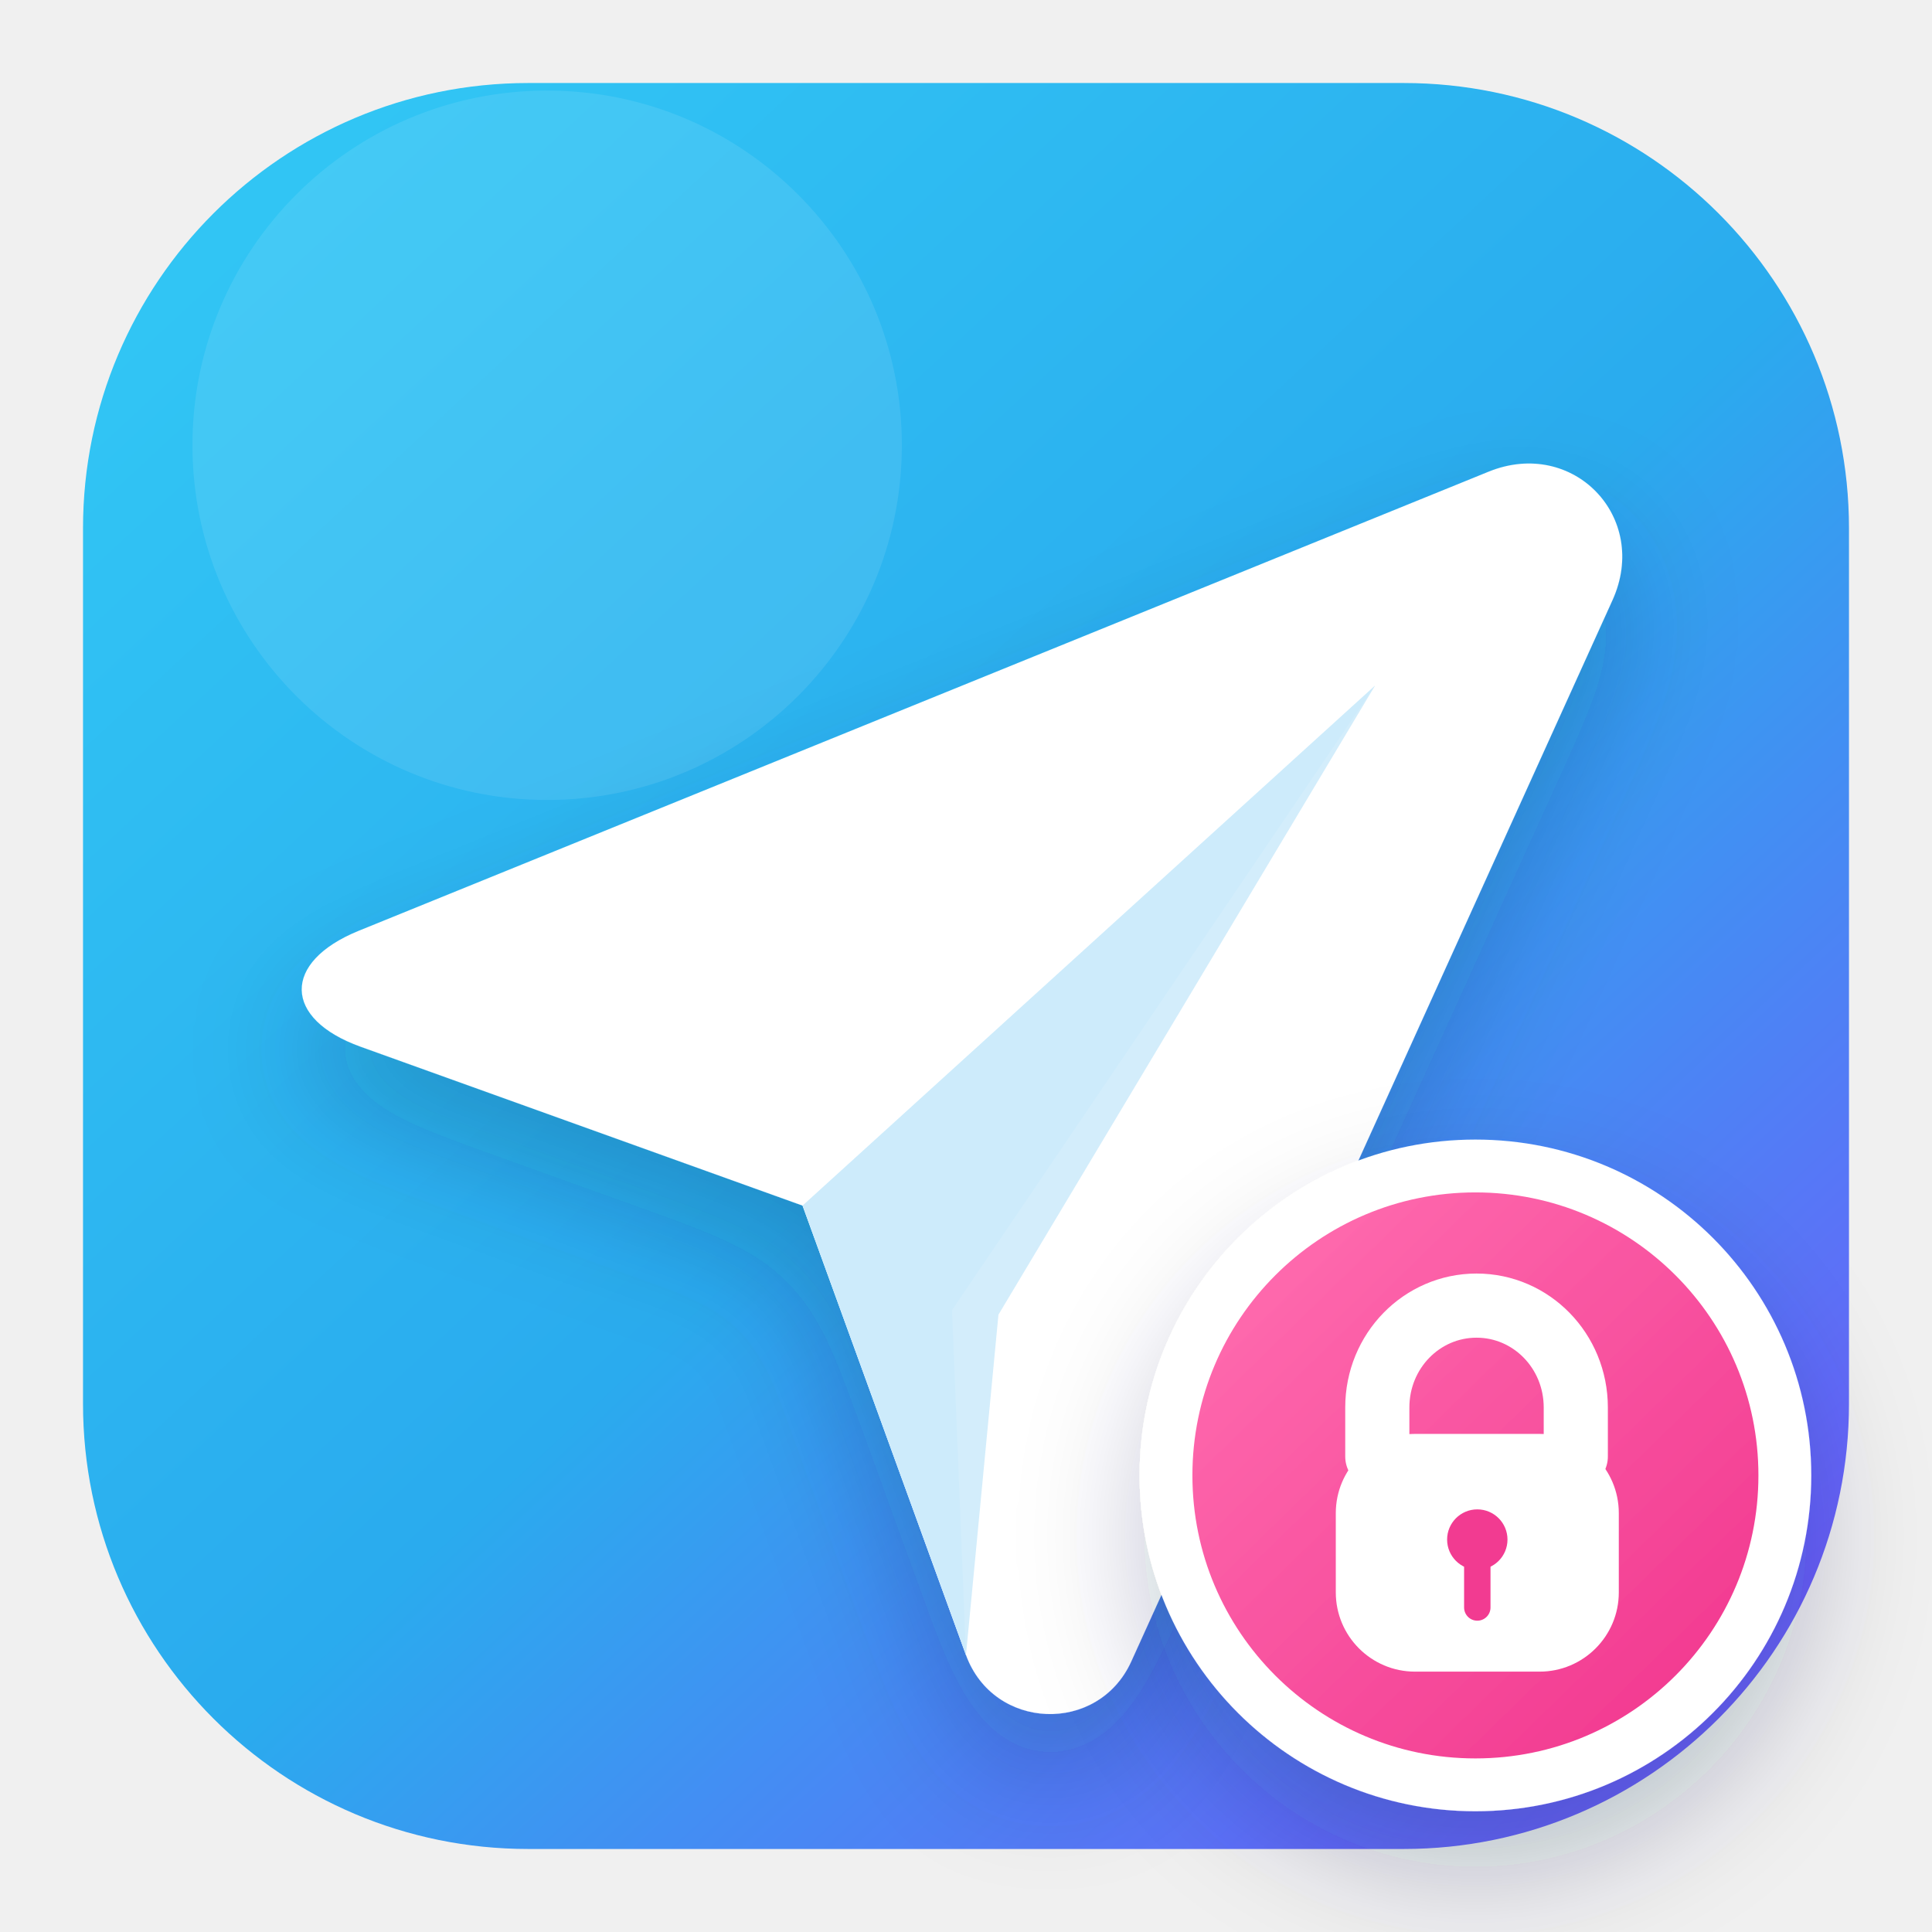
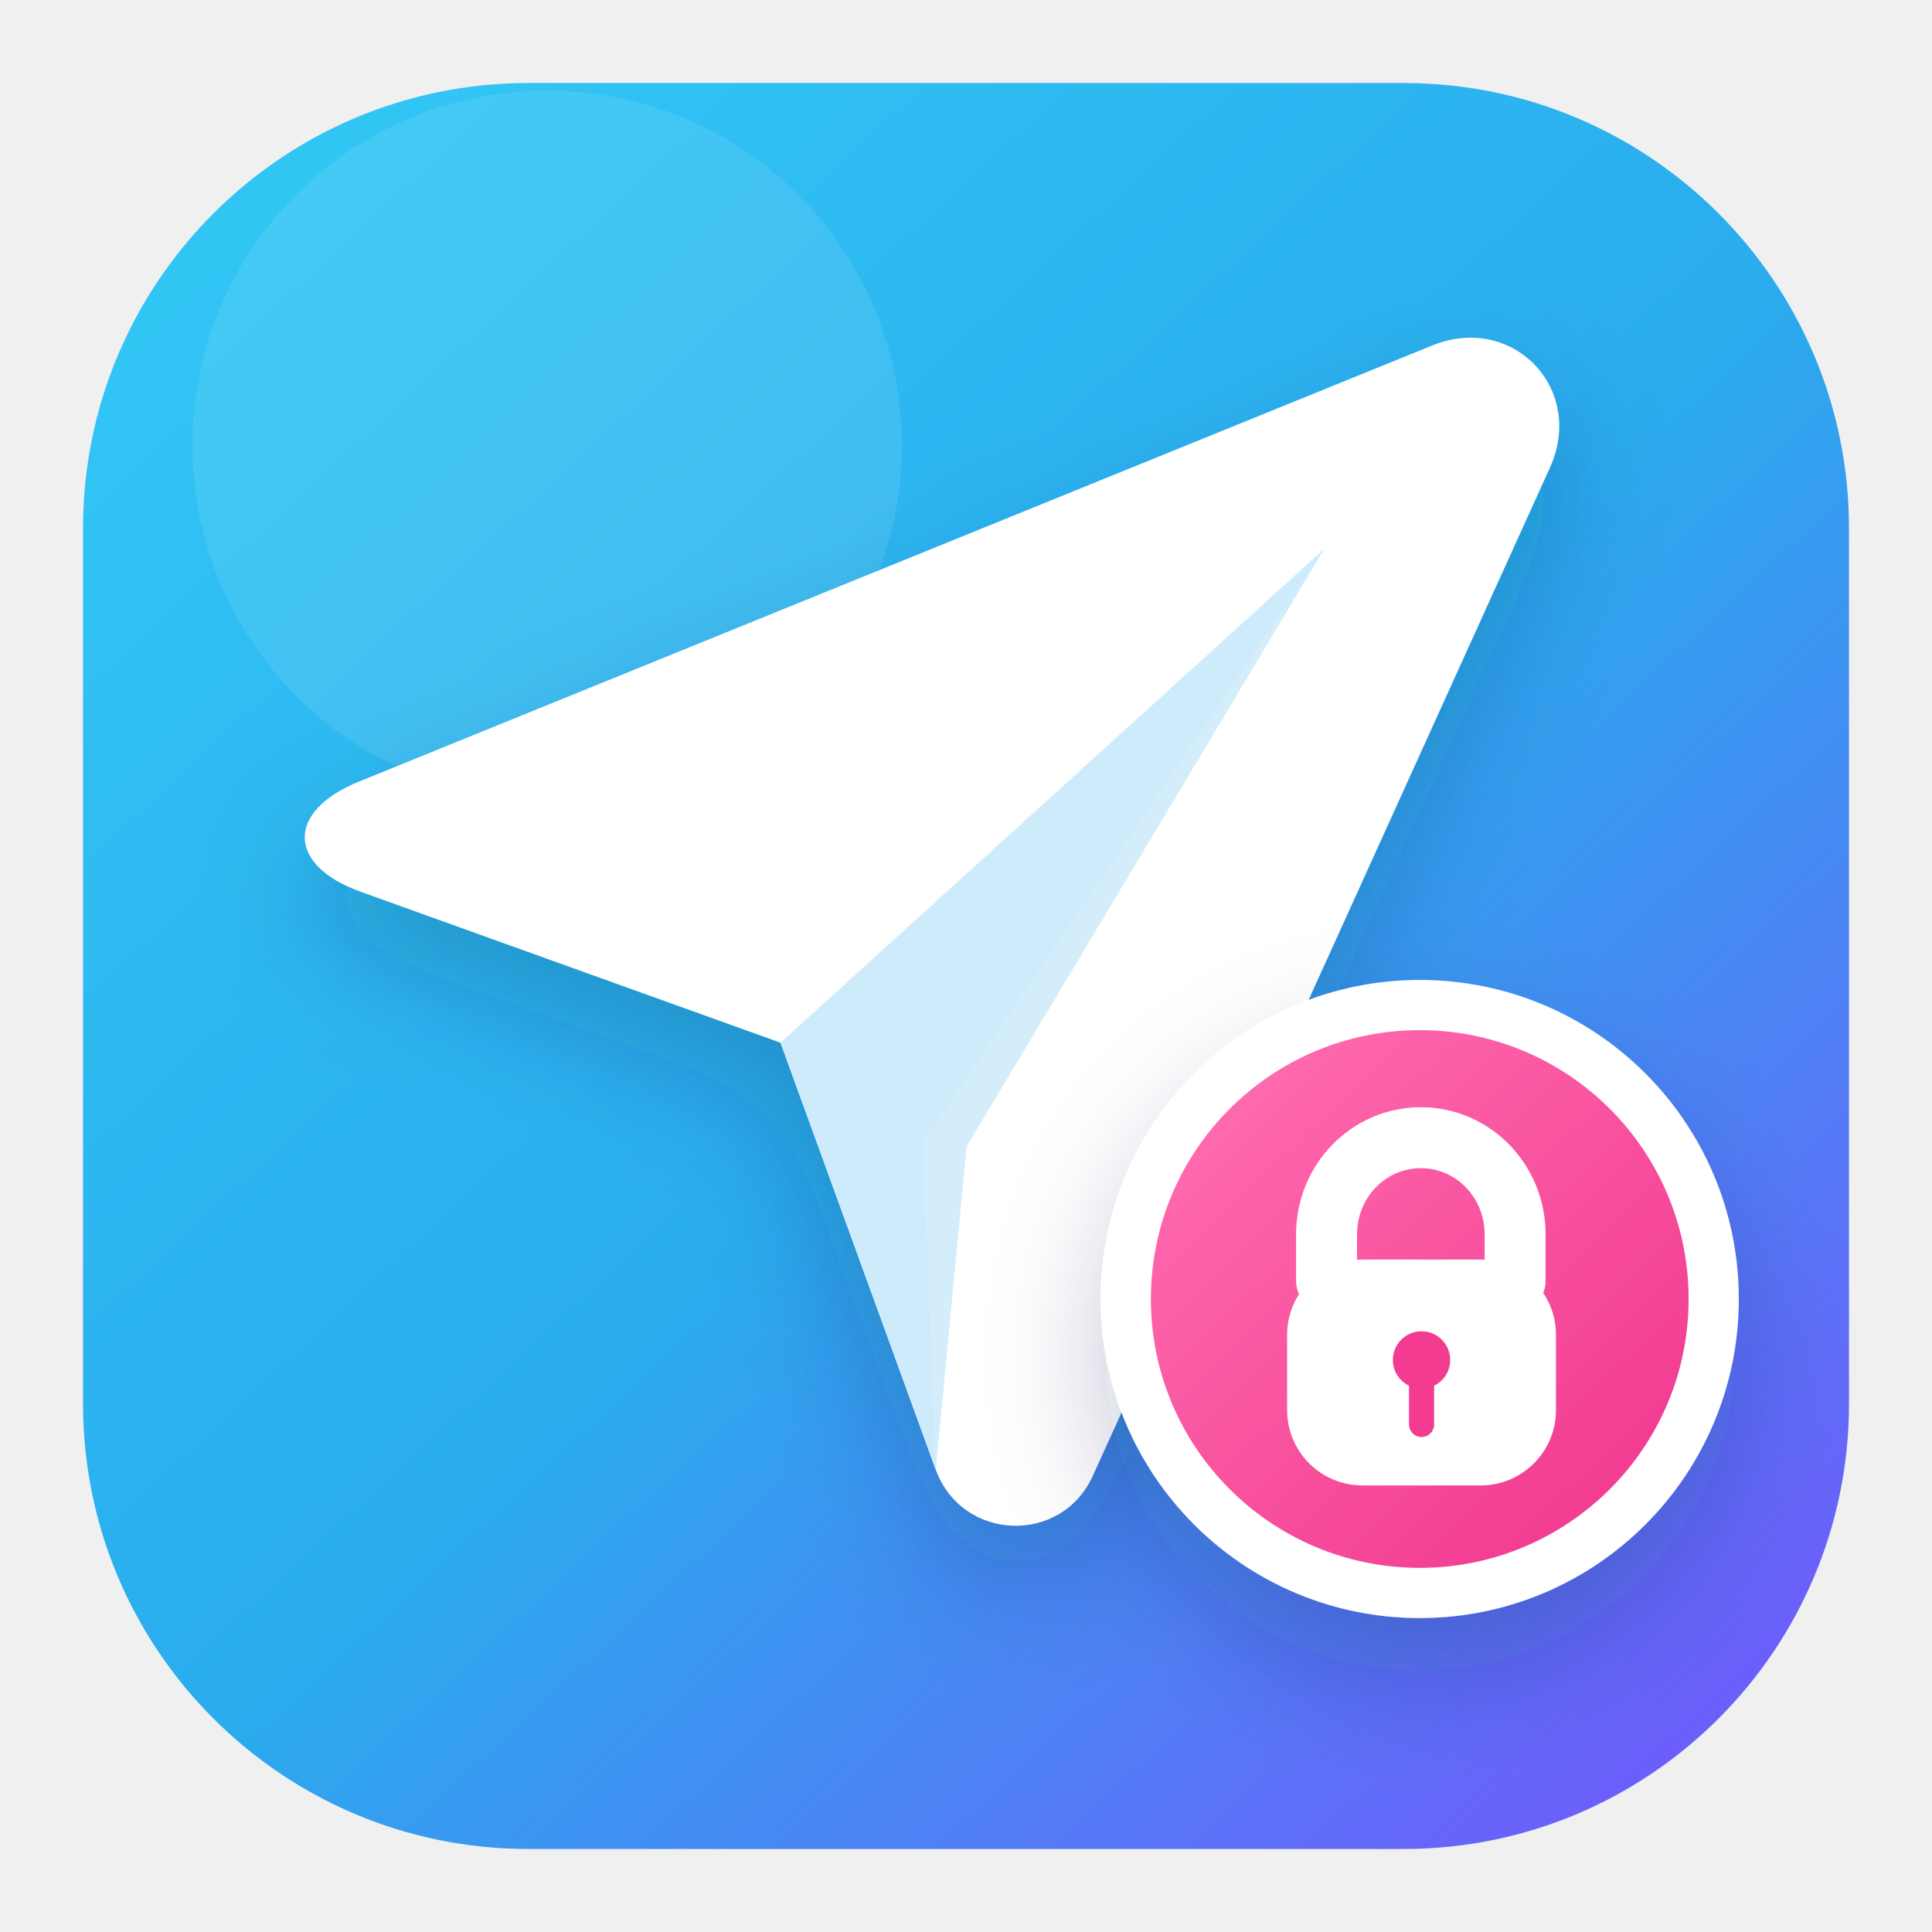
<svg xmlns="http://www.w3.org/2000/svg" viewBox="0 0 512 512" role="img" aria-label="TELEGVIP">
  <defs>
    <linearGradient id="bg" x1="70" y1="55" x2="450" y2="465" gradientUnits="userSpaceOnUse">
      <stop offset="0" stop-color="#31C5F4" />
      <stop offset="0.52" stop-color="#2AABEE" />
      <stop offset="1" stop-color="#6D5DFB" />
    </linearGradient>
    <linearGradient id="badge" x1="330" y1="328" x2="447" y2="448" gradientUnits="userSpaceOnUse">
      <stop stop-color="#FF6CAF" />
      <stop offset="1" stop-color="#F23B91" />
    </linearGradient>
    <filter id="shadow" x="-30%" y="-30%" width="160%" height="170%">
      <feDropShadow dx="0" dy="16" stdDeviation="16" flood-color="#12204C" flood-opacity=".22" />
    </filter>
  </defs>
  <rect x="22" y="22" width="468" height="468" rx="118" fill="url(#bg)" />
  <circle cx="145" cy="118" r="94" fill="#fff" opacity=".09" />
-   <path d="M95 246.7 394.5 125c22.4-9.1 42.8 12.1 32.8 34.1L299.8 440.3c-8.8 19.4-36.5 18.3-43.8-1.7l-43.3-119.1-117.1-42.1c-20.6-7.4-20.9-22.4-.6-30.7Z" fill="#fff" filter="url(#shadow)" />
-   <path d="m212.7 319.5 151.7-137.8-112.1 165.5 3.7 91.4-43.3-119.1Z" fill="#DFF5FF" />
-   <path d="m212.7 319.5 151.7-137.8-99.8 166.7-8.6 90.2-43.3-119.1Z" fill="#C9E9FA" opacity=".82" />
-   <g filter="url(#shadow)">
-     <circle cx="391" cy="391" r="82" fill="url(#badge)" stroke="#fff" stroke-width="14" />
-     <path d="M365 386v-13c0-15 11.8-27 26.3-27s26.3 12 26.3 27v13" fill="none" stroke="#fff" stroke-width="17" stroke-linecap="round" />
-     <rect x="354" y="380" width="75" height="63" rx="21" fill="#fff" />
-     <circle cx="391.5" cy="408" r="8" fill="#F23B91" />
-     <path d="M391.5 415v11" stroke="#F23B91" stroke-width="7" stroke-linecap="round" />
+   <g id="icon-content" transform="translate(-8 -40) translate(256 256) scale(.95) translate(-256 -256)">
+     <path d="M95 246.7 394.5 125c22.4-9.1 42.8 12.1 32.8 34.1L299.8 440.3c-8.8 19.4-36.5 18.3-43.8-1.7l-43.3-119.1-117.1-42.1c-20.6-7.4-20.9-22.4-.6-30.7Z" fill="#fff" filter="url(#shadow)" />
+     <path d="m212.7 319.5 151.7-137.8-112.1 165.5 3.7 91.4-43.3-119.1Z" fill="#DFF5FF" />
+     <path d="m212.7 319.5 151.7-137.8-99.8 166.7-8.6 90.2-43.3-119.1Z" fill="#C9E9FA" opacity=".82" />
+     <g filter="url(#shadow)">
+       <circle cx="391" cy="391" r="82" fill="url(#badge)" stroke="#fff" stroke-width="14" />
+       <path d="M365 386v-13c0-15 11.8-27 26.3-27s26.3 12 26.3 27v13" fill="none" stroke="#fff" stroke-width="17" stroke-linecap="round" />
+       <rect x="354" y="380" width="75" height="63" rx="21" fill="#fff" />
+       <circle cx="391.5" cy="408" r="8" fill="#F23B91" />
+       <path d="M391.5 415v11" stroke="#F23B91" stroke-width="7" stroke-linecap="round" />
+     </g>
  </g>
</svg>
